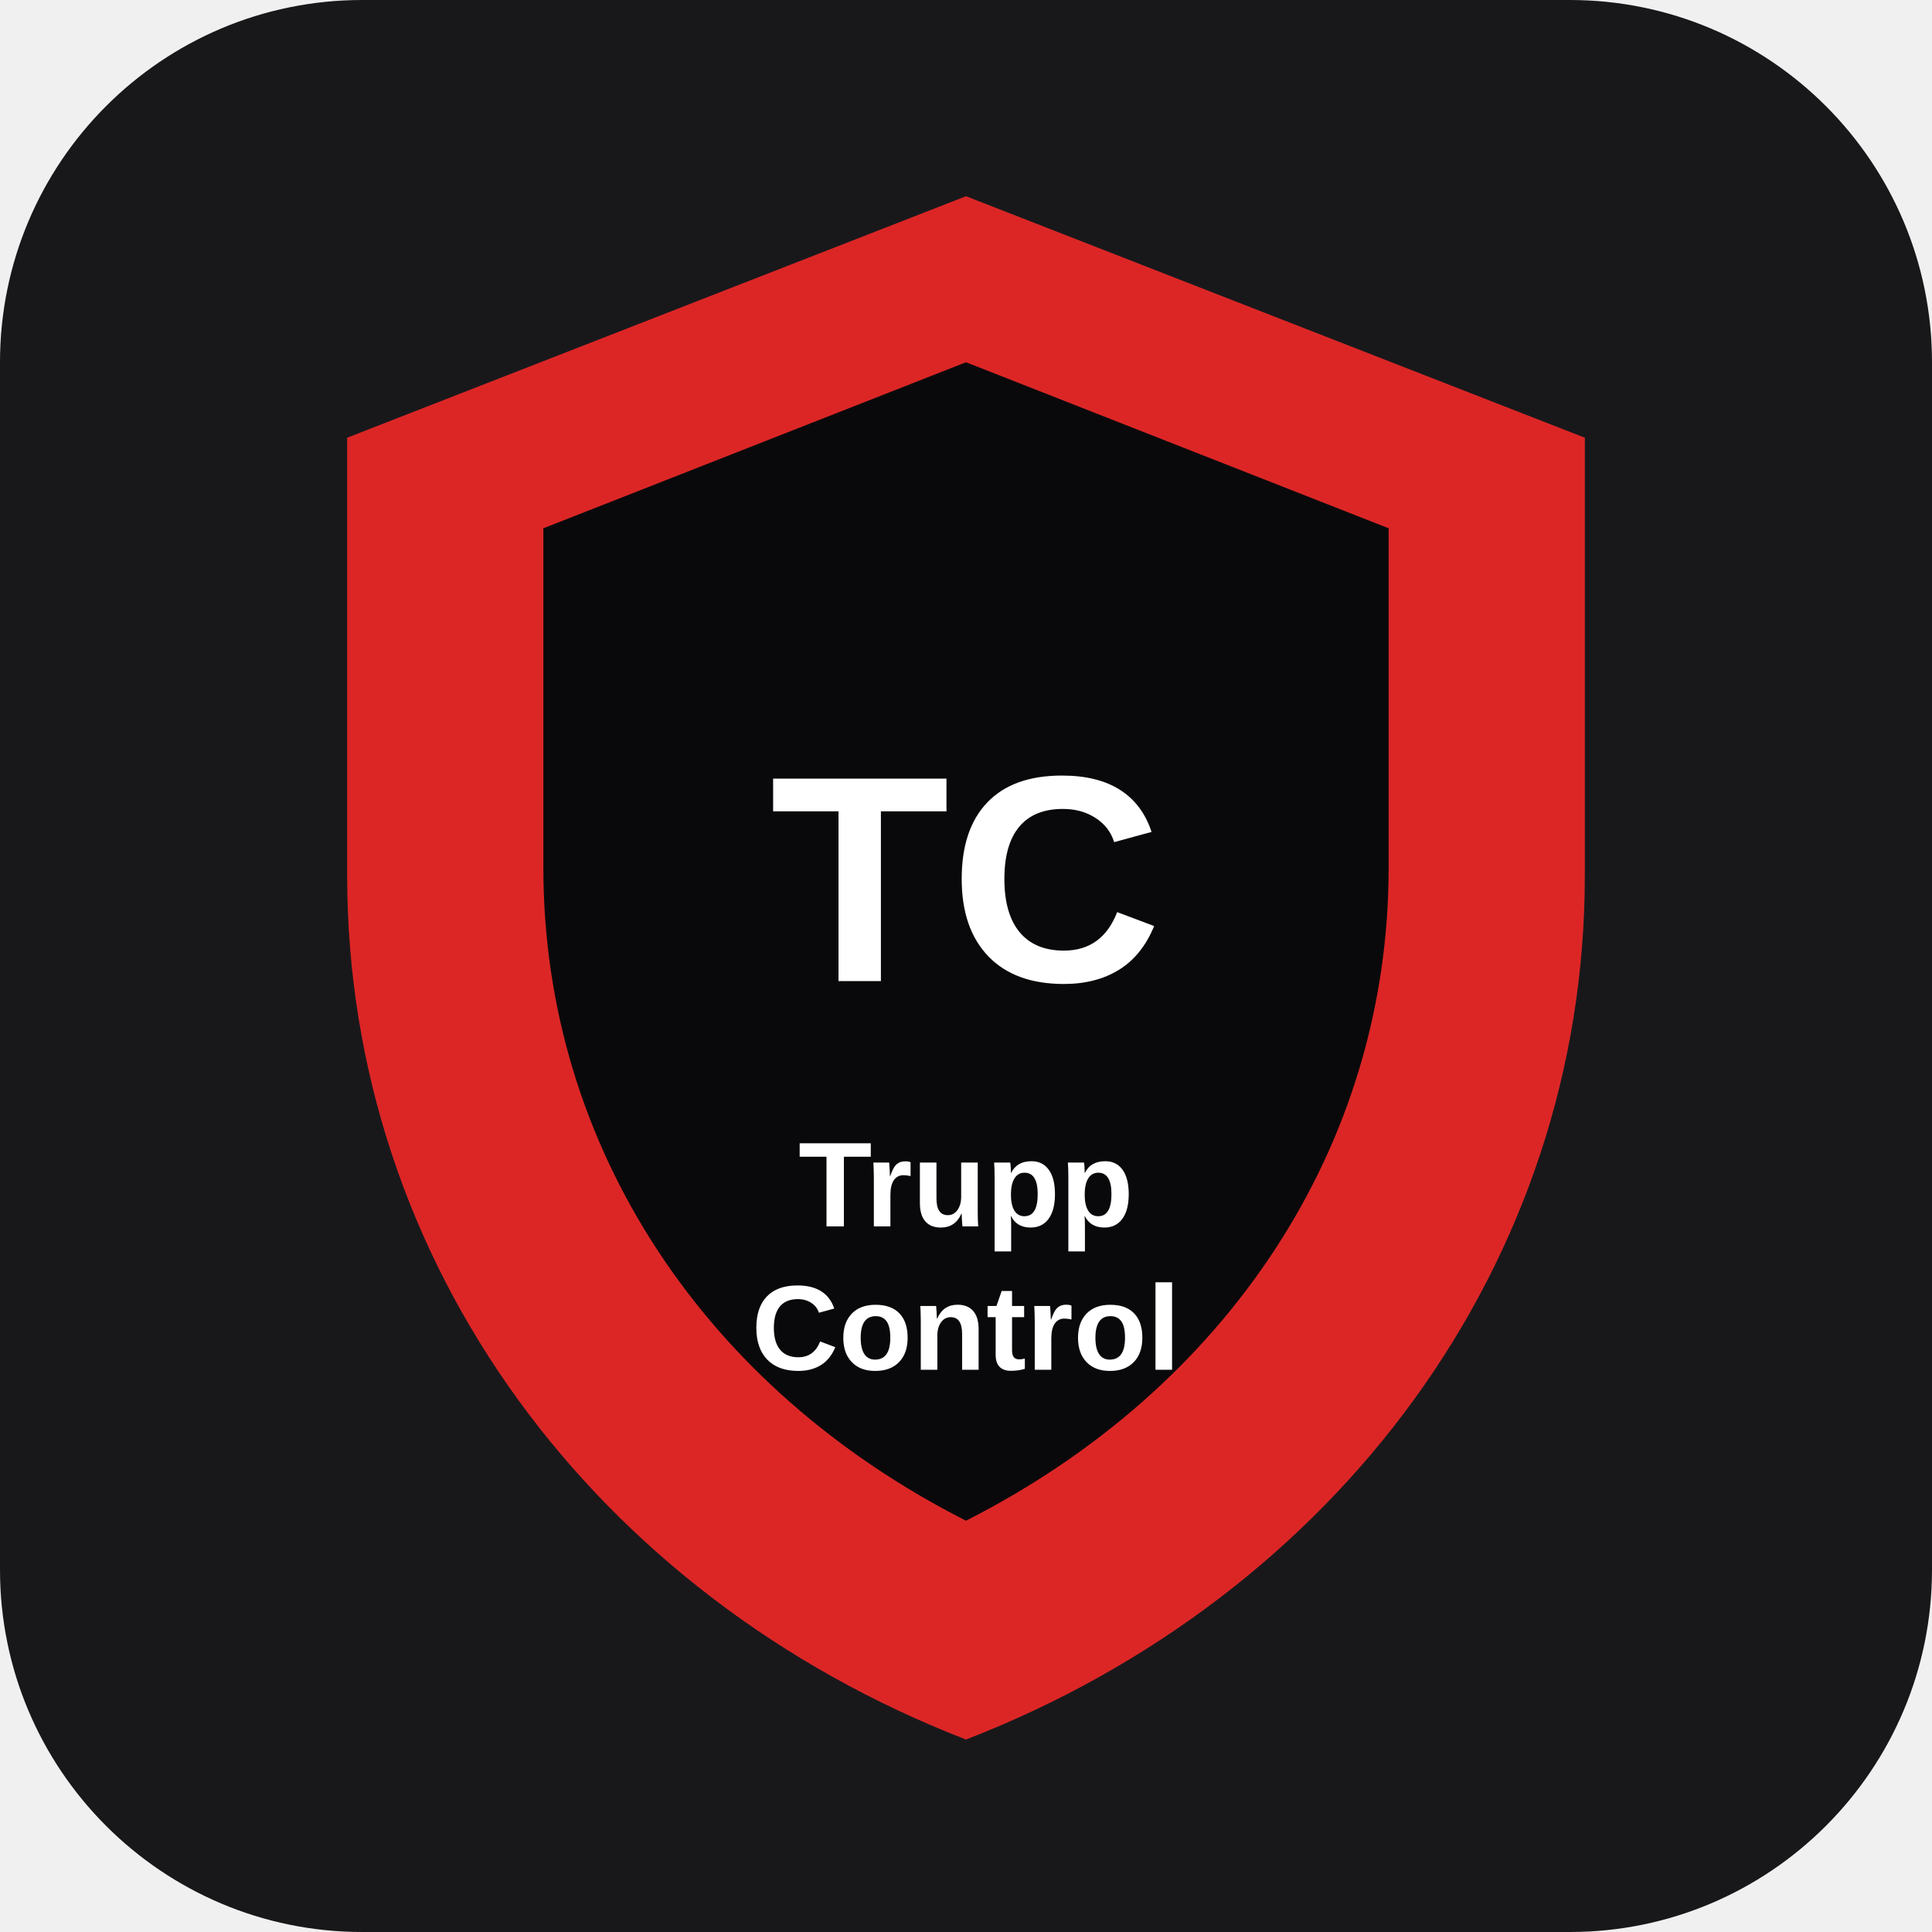
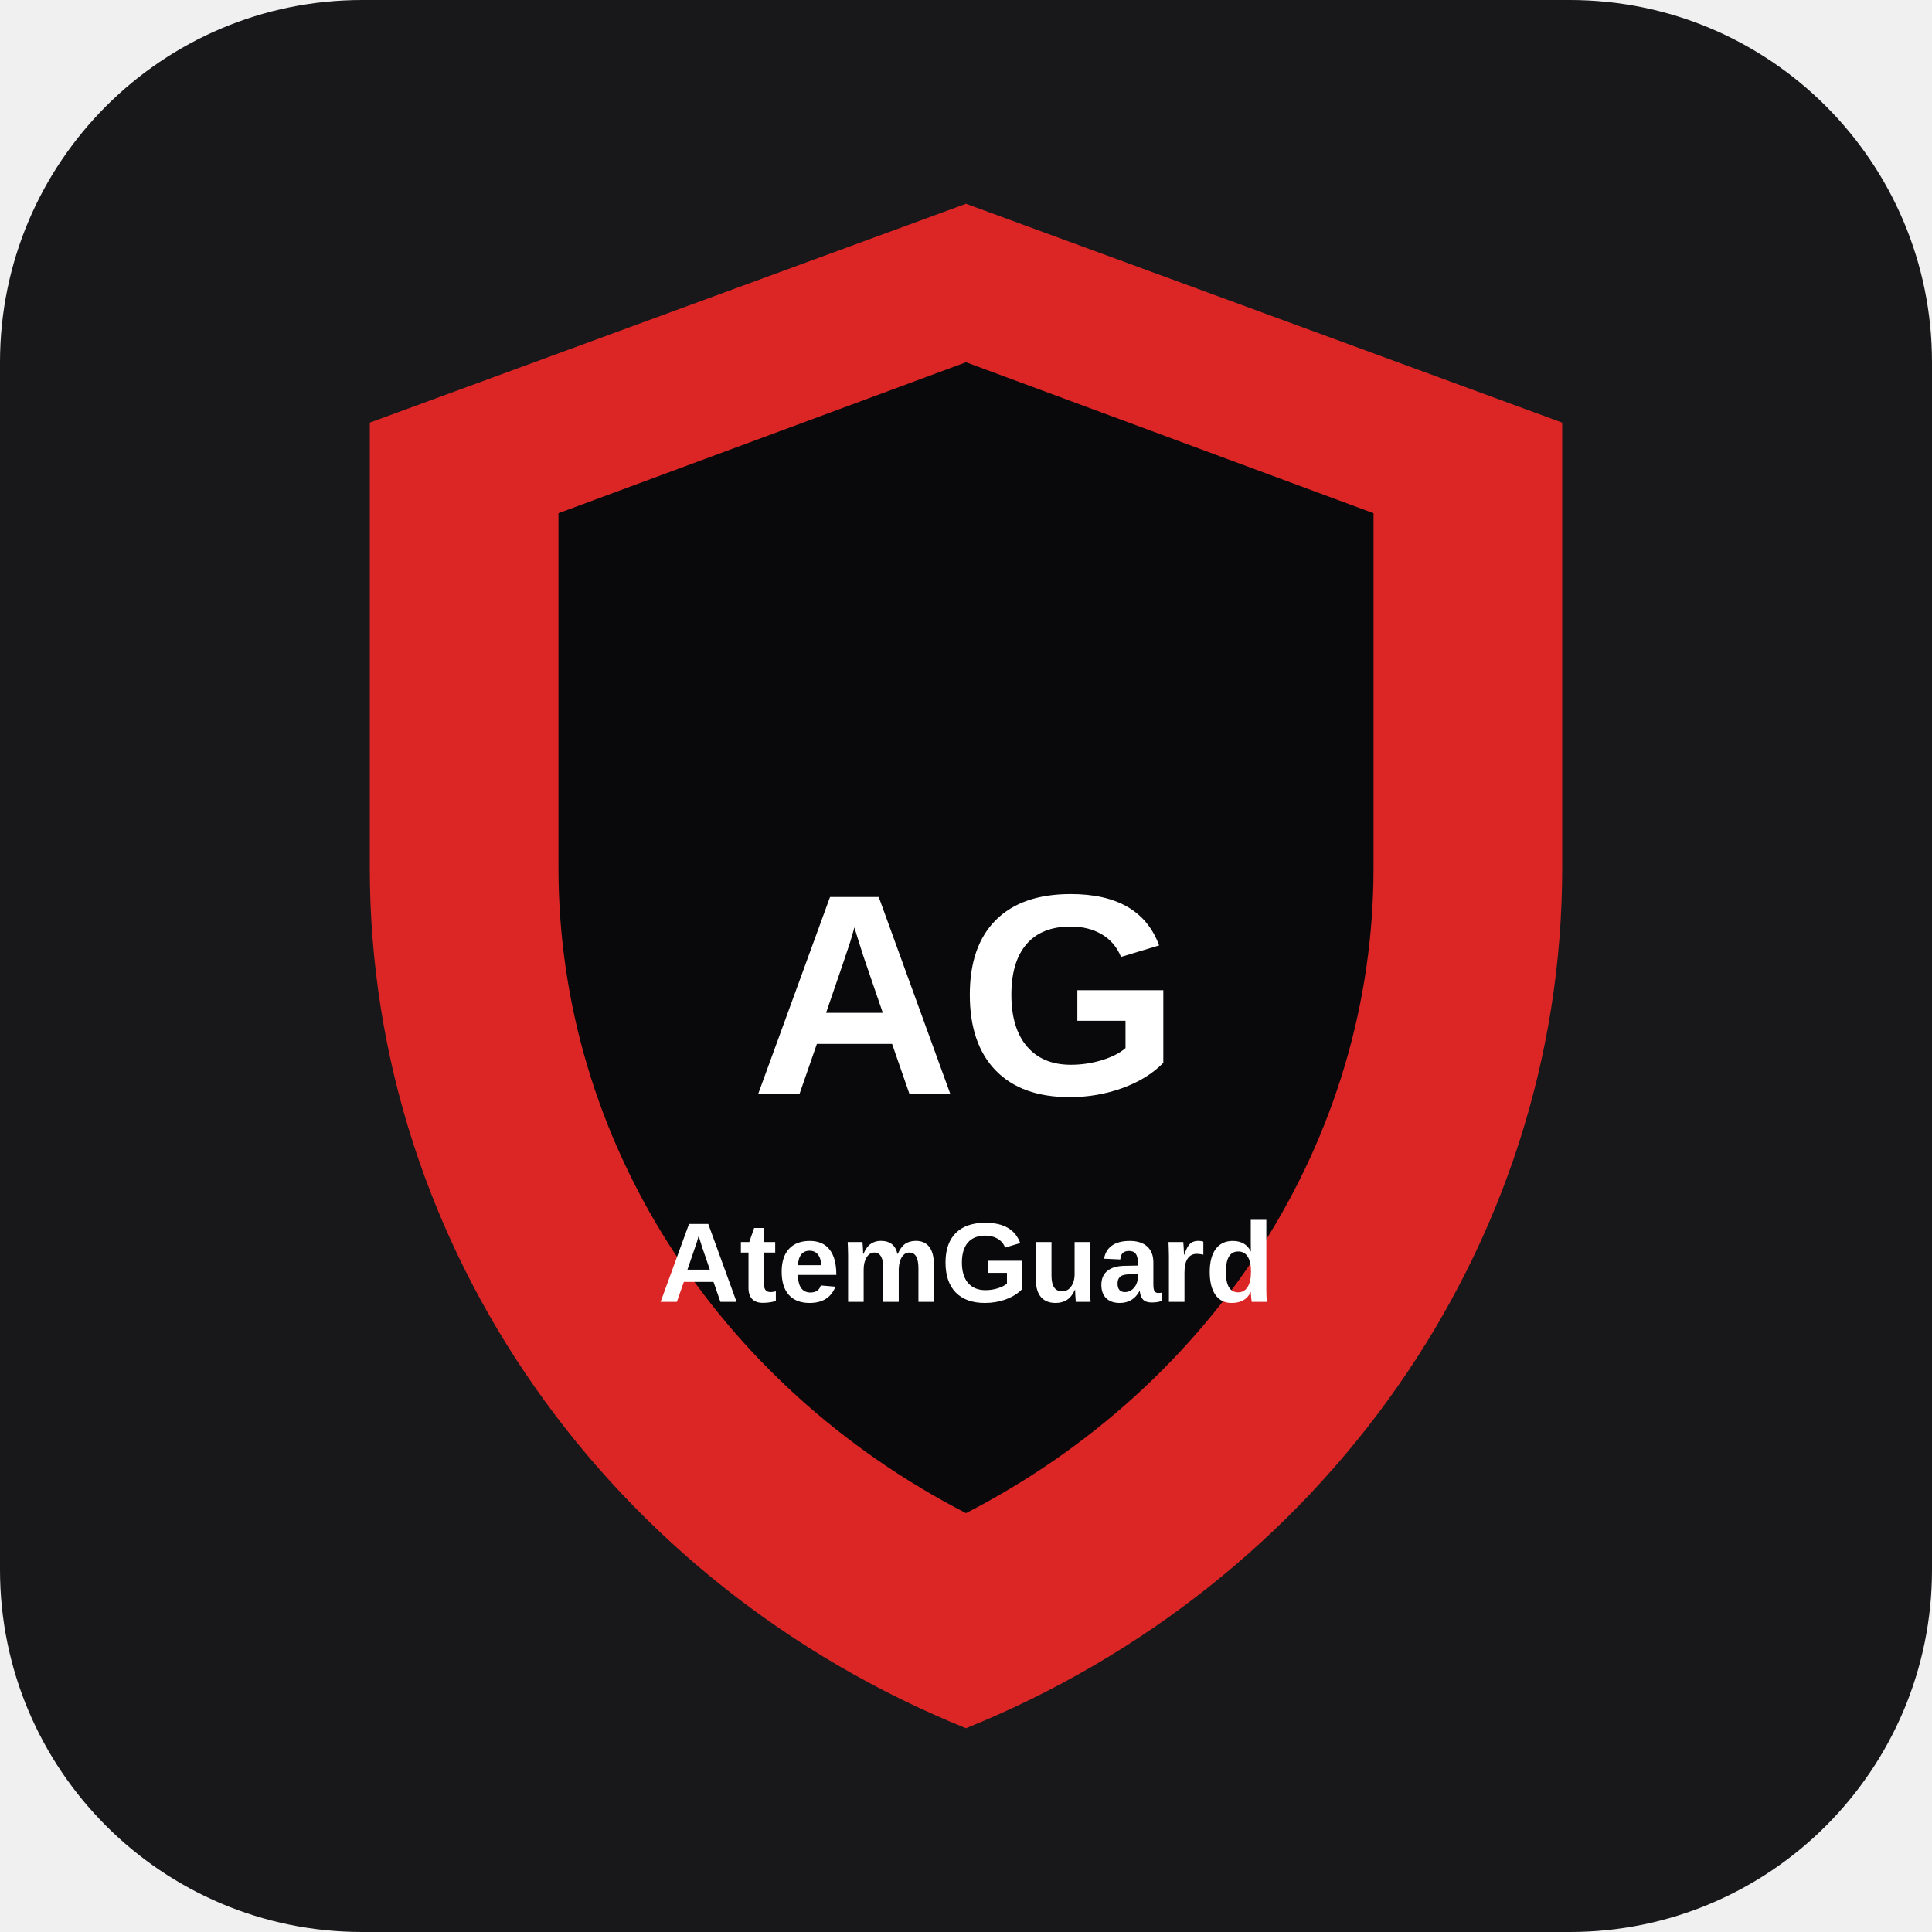
<svg xmlns="http://www.w3.org/2000/svg" width="512" height="512" viewBox="0 0 512 512">
  <rect width="512" height="512" rx="96" fill="#18181b" />
-   <path d="M256 52l164 64v116c0 103-66 191-164 229C158 423 92 335 92 232V116l164-64z" fill="#dc2626" />
-   <path d="M256 96l112 44v90c0 74-43 138-112 173-69-35-112-99-112-173v-90l112-44z" fill="#09090b" />
-   <text x="256" y="260" font-family="Arial, sans-serif" font-size="78" font-weight="800" text-anchor="middle" fill="#ffffff">TC</text>
-   <text x="256" y="325" font-family="Arial, sans-serif" font-size="32" font-weight="700" text-anchor="middle" fill="#ffffff">Trupp</text>
-   <text x="256" y="363" font-family="Arial, sans-serif" font-size="32" font-weight="700" text-anchor="middle" fill="#ffffff">Control</text>
+   <path d="M256 54l158 58v118c0 101-64 190-158 228C162 420 98 331 98 230V112l158-58z" fill="#dc2626" />
+   <path d="M256 96l108 40v94c0 72-42 137-108 171-66-34-108-99-108-171v-94l108-40z" fill="#09090b" />
+   <text x="256" y="290" font-family="Arial, sans-serif" font-size="76" font-weight="700" text-anchor="middle" fill="#ffffff">AG</text>
+   <text x="256" y="345" font-family="Arial, sans-serif" font-size="30" font-weight="700" text-anchor="middle" fill="#ffffff">AtemGuard</text>
</svg>
